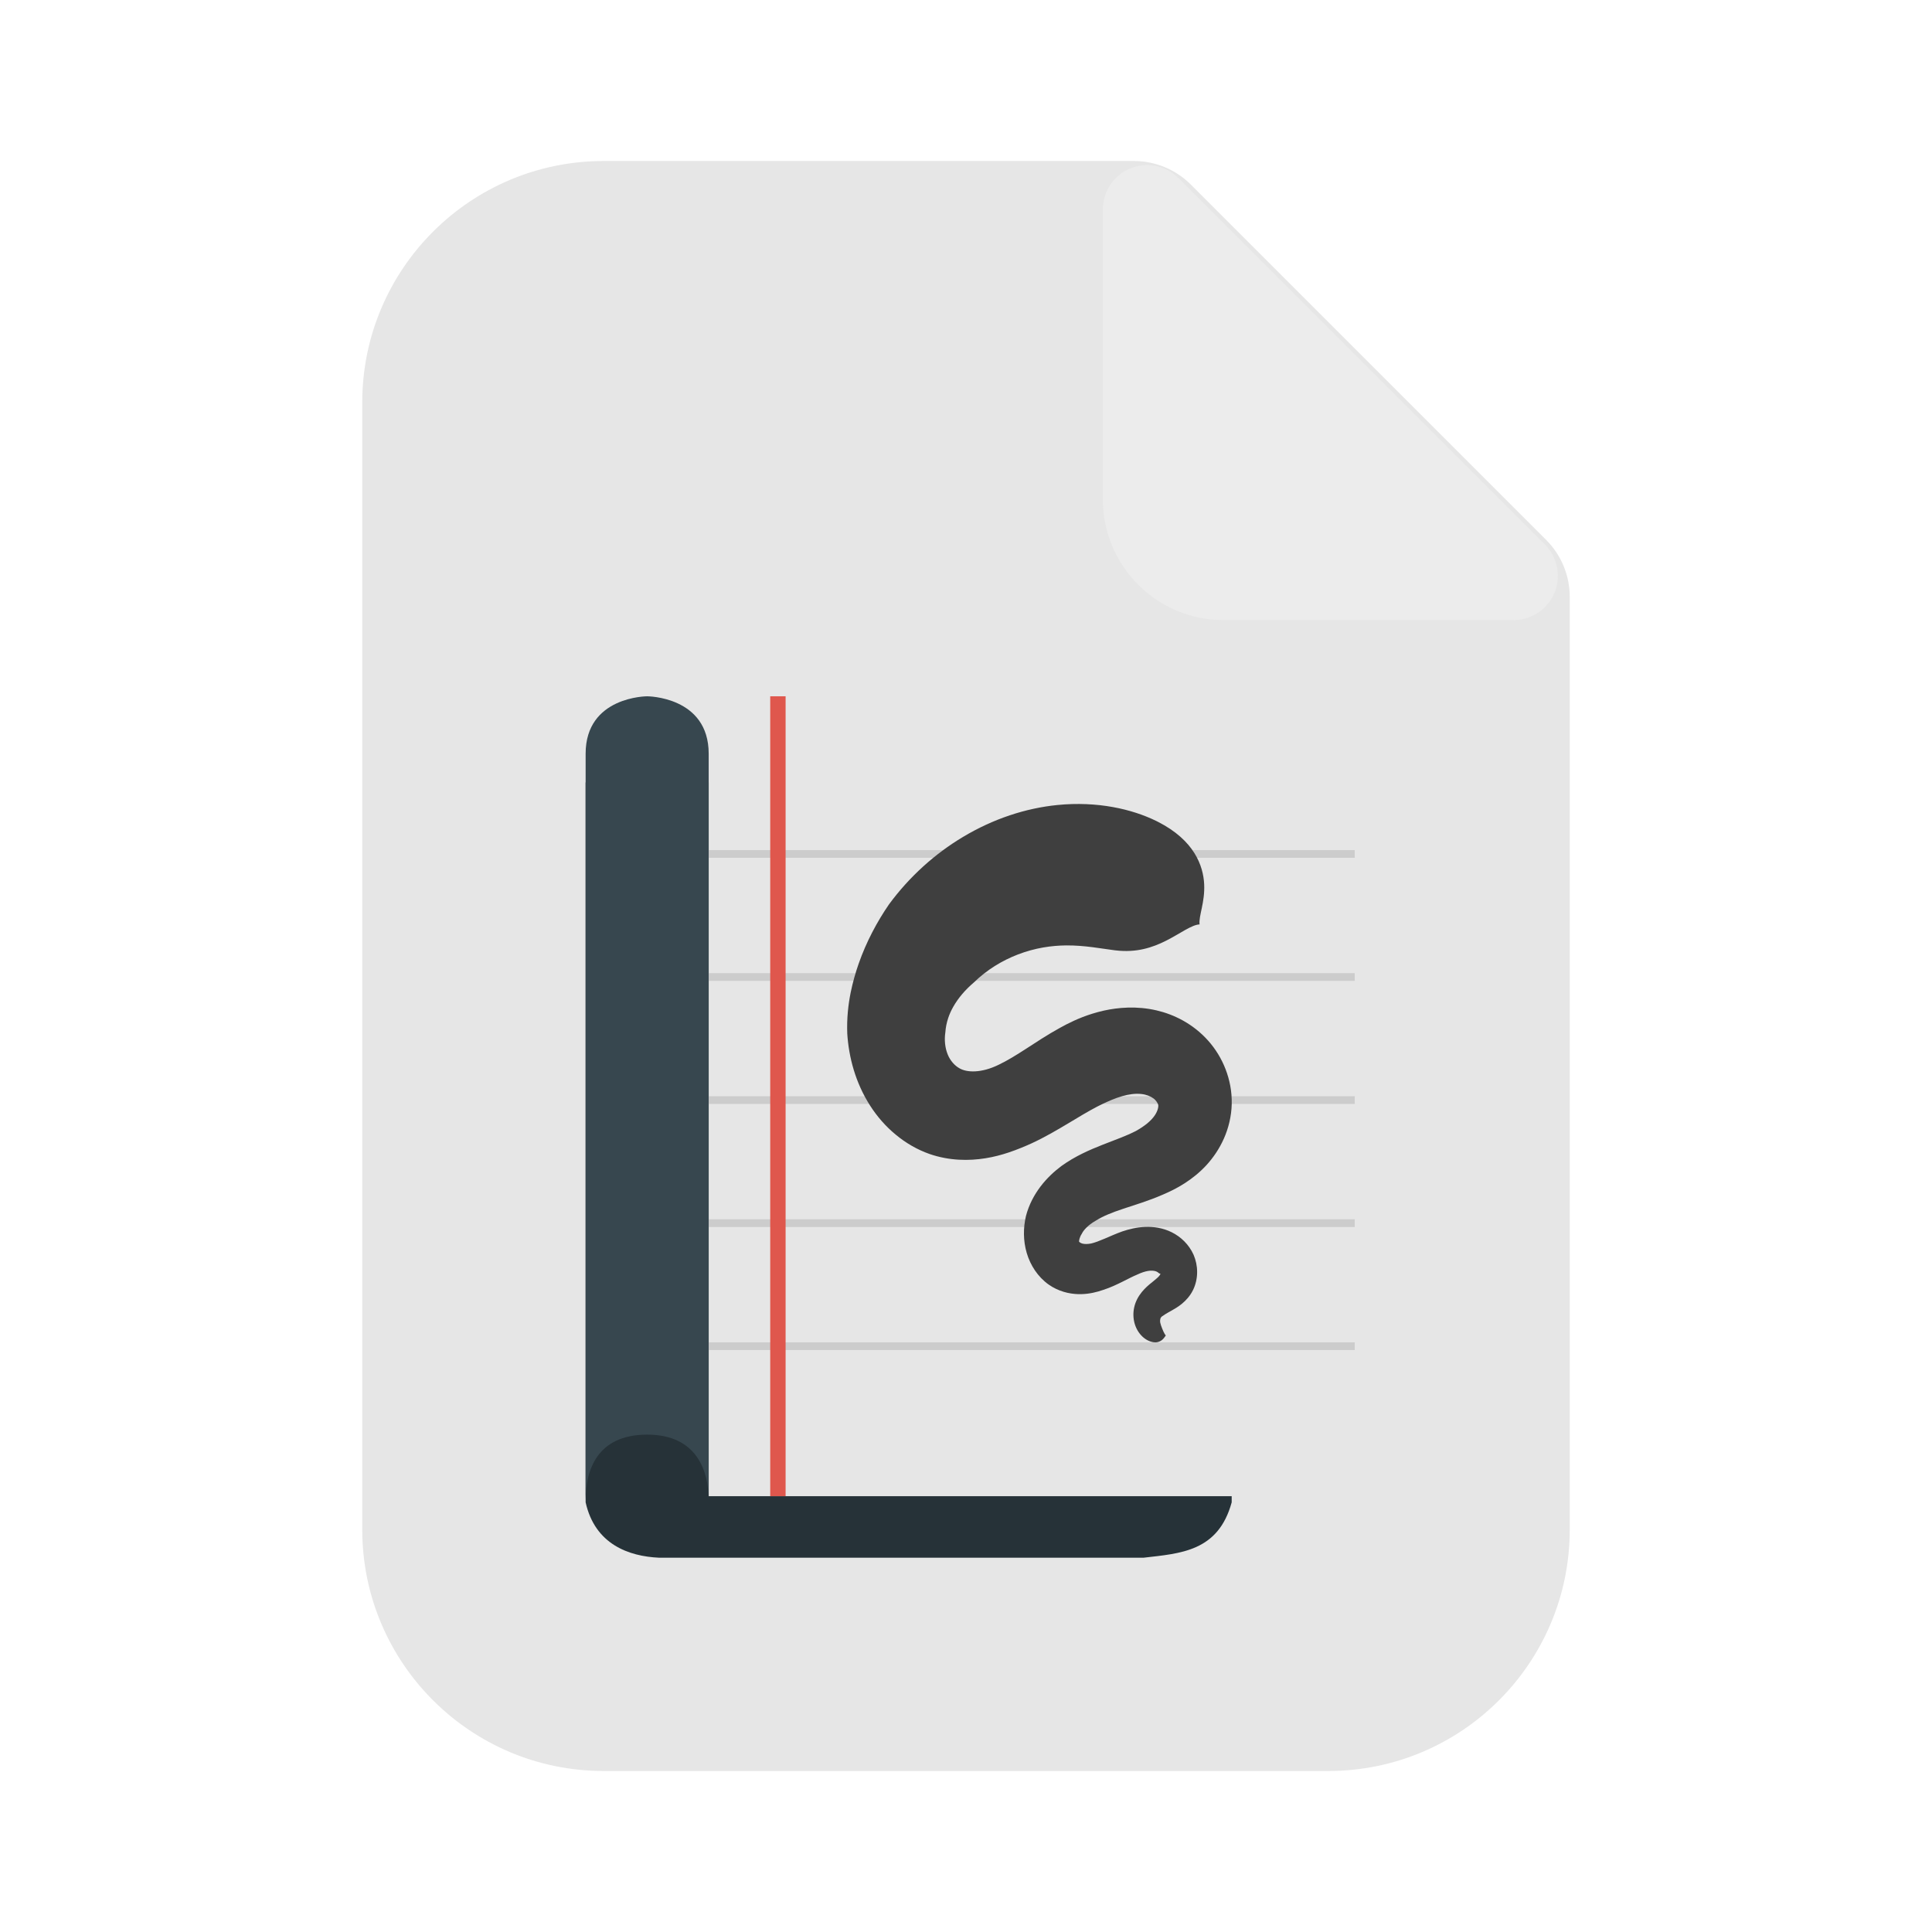
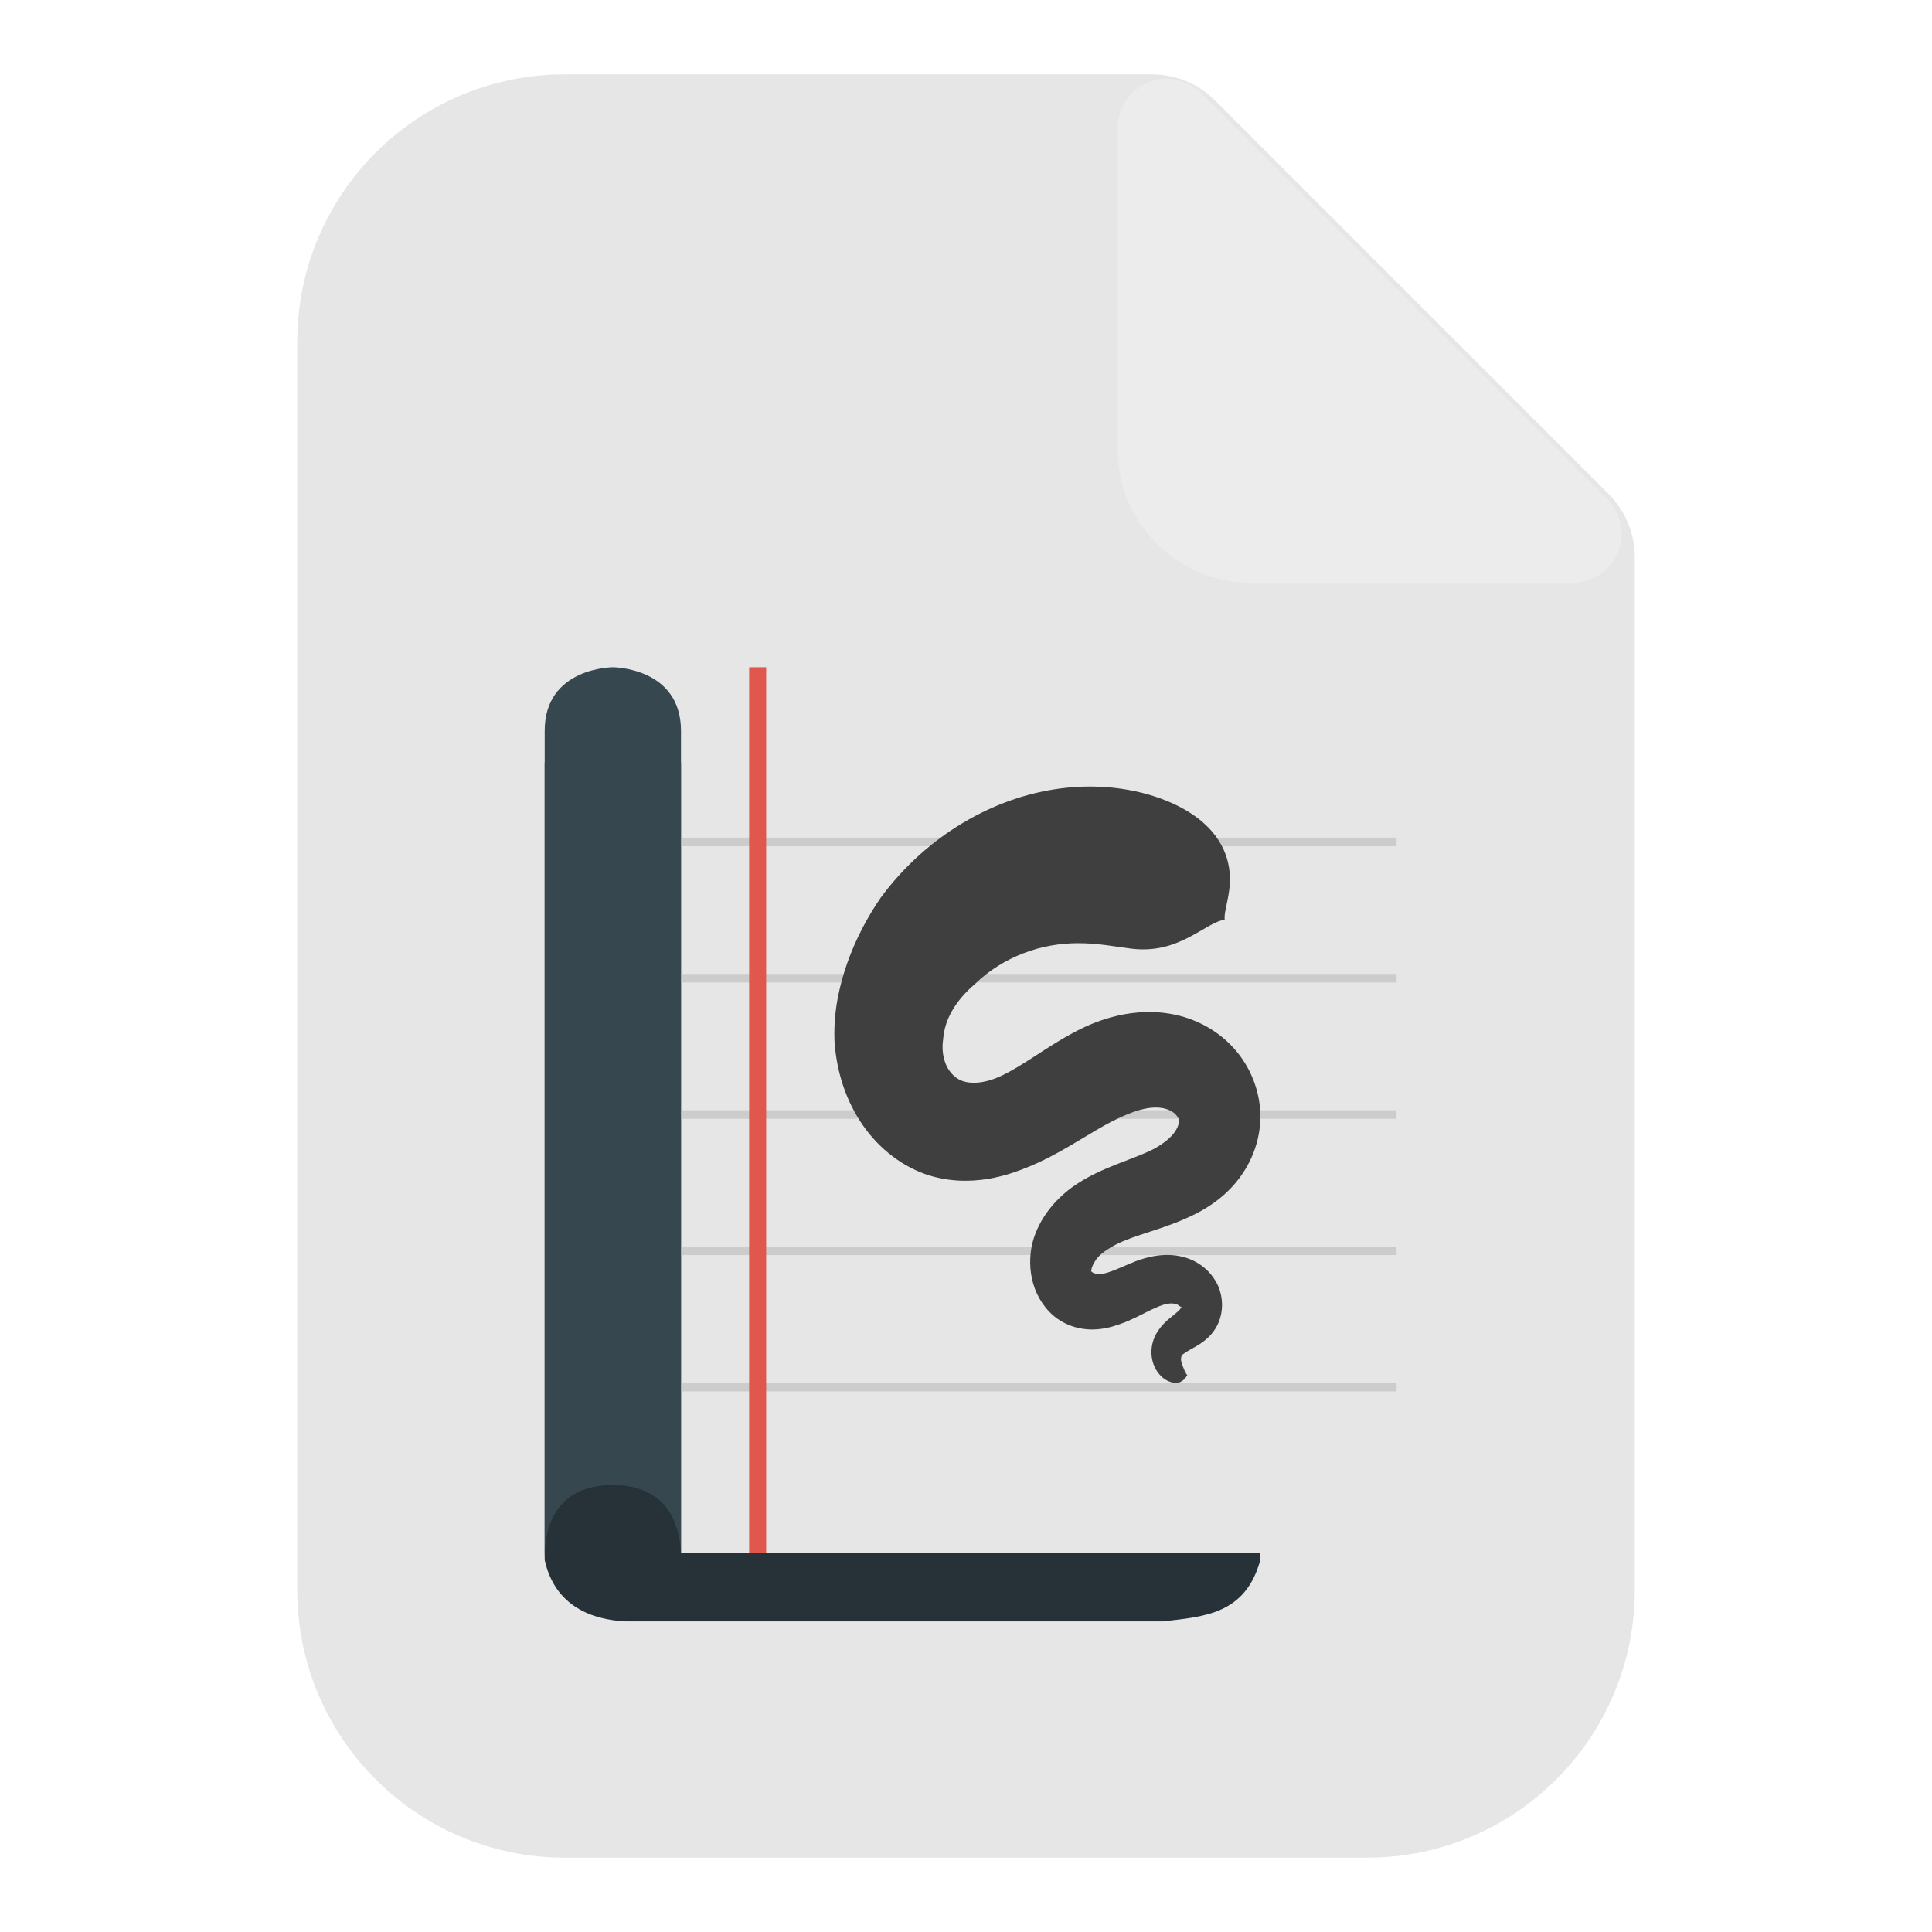
- <svg xmlns="http://www.w3.org/2000/svg" data-name="Layer 1" id="Layer_1" viewBox="0 0 24 24" version="1.1">
+ <svg xmlns="http://www.w3.org/2000/svg" data-name="Layer 1" id="Layer_1" viewBox="0 0 96 96" version="1.1" width="96" height="96">
  <defs id="defs293">
    <style id="style291">.cls-1{fill:#009688;}.cls-2{fill:#a7ffeb;}.cls-3{fill:#e0f2f1;}</style>
  </defs>
-   <path class="cls-1" d="m 16.5,22 h -9 a 3,3 0 0 1 -3,-3 V 5 a 3,3 0 0 1 3,-3 h 6.59 a 1,1 0 0 1 0.7,0.29 l 4.42,4.42 a 1,1 0 0 1 0.29,0.7 V 19 a 3,3 0 0 1 -3,3 z" id="path297" style="fill:#e6e6e6" />
-   <path class="cls-2" d="m 18.8,7.703 h -3.6 a 1.5,1.5 0 0 1 -1.5,-1.5 v -3.6 a 0.55,0.55 0 0 1 0.94,-0.39 l 4.55,4.55 a 0.55,0.55 0 0 1 -0.39,0.94 z" id="path299" style="fill:#ececec" />
-   <text x="10.665" y="12.441" id="7fb48d028a00LABEL label text" style="font-size:2.322px;font-family:Monaco;fill:#000000;stroke-width:0" transform="scale(0.9991841,1.000817)" />
-   <g transform="matrix(0.1910855,0,0,0.1910855,5.937285,7.885263)" id="g5">
-     <path d="M 7,56.4 V 9.6 h 37.227 c 4.935,1.337 4.476,2.937 4.773,4.5 v 42.3 c -0.877,3.214 -3.346,3.321 -5.727,3.6 h -31.5 C 9.811,59.911 7.608,59.136 7,56.4 Z" fill="#263238" id="path1" />
-     <path d="m 15,7.714 v 48.286 h 37.227 c 4.935,-1.379 4.476,-3.03 4.773,-4.643 V 7.714 C 56.122,4.398 53.654,4.288 51.272,4 h -31.5 c -1.961,0.092 -4.164,0.892 -4.773,3.714 z" fill="#e6e6e6" id="path2" />
-     <path d="m 15,14 v 0.5 H 57 V 14 Z m 0,8 v 0.5 H 57 V 22 Z m 0,8 v 0.5 H 57 V 30 Z m 0,8 v 0.5 H 57 V 38 Z m 0,8 v 0.5 H 57 V 46 Z" fill="#cccccc" id="path3" />
-     <rect x="19" y="4" width="1" height="52" fill="#df574d" id="rect3" />
-     <path d="m 15,7.733 v 48.533 c 0,-1.822 -0.709,-4.267 -4,-4.267 -3.291,0 -4,2.356 -4,4.267 V 7.733 C 7,4 11,4 11,4 c 0,0 4,0 4,3.733 z" fill="#37474f" id="path4" />
-     <path d="m 46.912,18.832 c -0.068,-0.552 0.356,-1.426 0.299,-2.616 -0.059,-1.192 -0.636,-2.852 -3.007,-4.057 -0.042,-0.021 -0.084,-0.043 -0.128,-0.064 -1.542,-0.752 -3.79,-1.29 -6.412,-1.027 -2.037,0.205 -4.153,0.885 -6.148,2.085 -1.795,1.075 -3.449,2.548 -4.791,4.369 -0.788,1.145 -1.476,2.441 -1.968,3.84 -0.213,0.605 -0.389,1.23 -0.521,1.87 -0.171,0.831 -0.264,1.74 -0.227,2.699 0.097,1.521 0.526,3.183 1.485,4.679 0.453,0.709 1.016,1.353 1.667,1.889 0.647,0.537 1.388,0.971 2.197,1.256 1.296,0.448 2.571,0.448 3.625,0.279 0.559,-0.089 1.073,-0.227 1.526,-0.38 0.559,-0.188 1.073,-0.405 1.478,-0.589 0.884,-0.409 1.713,-0.899 2.373,-1.294 0.66,-0.395 1.307,-0.792 1.929,-1.114 0.37,-0.186 0.81,-0.393 1.245,-0.55 0.116,-0.041 0.231,-0.079 0.347,-0.112 0.433,-0.126 0.86,-0.182 1.24,-0.141 0.325,0.033 0.6,0.145 0.785,0.283 0.079,0.052 0.147,0.126 0.204,0.203 0.05,0.072 0.083,0.14 0.101,0.176 0.02,0.046 0.031,0.141 -0.004,0.279 -0.033,0.14 -0.105,0.3 -0.215,0.461 -0.114,0.165 -0.271,0.335 -0.484,0.512 -0.209,0.171 -0.458,0.337 -0.748,0.498 -0.636,0.324 -1.269,0.541 -2.158,0.891 -0.807,0.318 -1.77,0.729 -2.672,1.38 -0.473,0.353 -0.946,0.792 -1.353,1.325 -0.405,0.533 -0.757,1.176 -0.953,1.93 -0.176,0.754 -0.185,1.591 0.051,2.395 0.119,0.409 0.303,0.796 0.537,1.141 0.238,0.349 0.537,0.665 0.891,0.916 0.629,0.442 1.322,0.605 1.922,0.622 h 0.204 c 0.508,-0.014 0.992,-0.124 1.434,-0.281 0.462,-0.149 0.88,-0.351 1.24,-0.529 0.367,-0.184 0.649,-0.333 0.944,-0.457 0.27,-0.126 0.504,-0.207 0.717,-0.242 0.202,-0.033 0.367,-0.017 0.486,0.017 0.053,0.016 0.101,0.041 0.139,0.066 0.037,0.025 0.062,0.048 0.075,0.06 0.02,0.01 0.039,0.025 0.051,0.029 0.015,0 0.028,0.008 0.046,0.004 0.017,-0.004 0,0.058 -0.066,0.14 -0.077,0.095 -0.189,0.19 -0.361,0.331 -0.167,0.134 -0.394,0.31 -0.601,0.527 -0.229,0.238 -0.453,0.541 -0.59,0.915 -0.138,0.378 -0.16,0.765 -0.103,1.106 0.066,0.397 0.24,0.723 0.442,0.953 0.271,0.314 0.587,0.448 0.82,0.484 0.057,0.008 0.11,0.012 0.16,0.01 0.414,-0.016 0.581,-0.351 0.655,-0.45 -0.103,-0.103 -0.207,-0.366 -0.29,-0.591 -0.009,-0.025 -0.018,-0.048 -0.026,-0.074 -0.033,-0.099 -0.062,-0.207 -0.055,-0.304 0.004,-0.07 0.02,-0.143 0.051,-0.19 0.026,-0.041 0.062,-0.078 0.095,-0.091 0.033,-0.016 0.088,-0.062 0.187,-0.126 0.123,-0.078 0.209,-0.122 0.427,-0.246 0.171,-0.095 0.424,-0.242 0.666,-0.442 0.242,-0.2 0.521,-0.49 0.719,-0.895 0.176,-0.362 0.262,-0.763 0.262,-1.159 0.002,-0.395 -0.083,-0.779 -0.229,-1.122 -0.154,-0.345 -0.367,-0.639 -0.609,-0.882 -0.244,-0.244 -0.521,-0.438 -0.81,-0.583 -0.581,-0.289 -1.194,-0.37 -1.731,-0.349 -0.556,0.021 -1.065,0.153 -1.485,0.293 -0.414,0.147 -0.843,0.341 -1.148,0.471 -0.35,0.149 -0.62,0.252 -0.875,0.314 -0.24,0.045 -0.422,0.041 -0.554,0.01 -0.017,-0.004 -0.033,-0.008 -0.05,-0.014 -0.134,-0.045 -0.207,-0.122 -0.187,-0.161 0.011,-0.016 0.013,-0.035 0.017,-0.068 0.004,-0.031 0.007,-0.066 0.022,-0.097 0.022,-0.066 0.059,-0.18 0.134,-0.287 0.055,-0.118 0.147,-0.252 0.297,-0.403 0.154,-0.155 0.356,-0.312 0.598,-0.451 0.488,-0.31 1.069,-0.541 1.823,-0.791 0.697,-0.233 1.652,-0.517 2.53,-0.903 0.473,-0.198 0.964,-0.44 1.441,-0.746 0.488,-0.312 0.97,-0.696 1.41,-1.17 0.457,-0.496 0.853,-1.081 1.144,-1.736 0.299,-0.674 0.493,-1.44 0.512,-2.259 0.018,-0.808 -0.138,-1.571 -0.398,-2.246 -0.268,-0.699 -0.658,-1.327 -1.124,-1.852 -0.987,-1.112 -2.235,-1.717 -3.357,-1.978 -1.3,-0.304 -2.519,-0.192 -3.456,0.017 -0.26,0.06 -0.506,0.126 -0.735,0.198 -0.865,0.269 -1.584,0.632 -2.088,0.913 -0.82,0.448 -1.636,0.992 -2.191,1.351 -0.645,0.417 -1.223,0.777 -1.802,1.054 -0.259,0.126 -0.541,0.238 -0.834,0.316 -0.235,0.06 -0.464,0.101 -0.689,0.112 -0.431,0.023 -0.794,-0.058 -1.04,-0.207 -0.143,-0.081 -0.29,-0.2 -0.424,-0.355 -0.134,-0.157 -0.248,-0.339 -0.325,-0.533 -0.176,-0.43 -0.231,-0.951 -0.154,-1.446 0.02,-0.308 0.084,-0.618 0.185,-0.926 0.079,-0.238 0.187,-0.481 0.325,-0.725 0.323,-0.574 0.79,-1.116 1.339,-1.583 0.853,-0.831 1.85,-1.432 2.862,-1.821 1.126,-0.434 2.204,-0.583 3.15,-0.591 1.21,-0.008 2.294,0.211 3.143,0.316 0.024,0.002 0.048,0.006 0.072,0.008 1.342,0.157 2.371,-0.174 3.284,-0.636 0.886,-0.446 1.678,-1.048 2.173,-1.052 z" fill="#3f3f3f" id="path5" />
+   <g id="g1" transform="matrix(4.430552,0,0,4.430552,-5.166629,-5.166629)">
+     <path class="cls-1" d="m 16.5,22 h -9 a 3,3 0 0 1 -3,-3 V 5 a 3,3 0 0 1 3,-3 h 6.59 a 1,1 0 0 1 0.7,0.29 l 4.42,4.42 a 1,1 0 0 1 0.29,0.7 V 19 a 3,3 0 0 1 -3,3 z" id="path297" style="fill:#e6e6e6" />
+     <path class="cls-2" d="m 18.8,7.703 h -3.6 a 1.5,1.5 0 0 1 -1.5,-1.5 v -3.6 a 0.55,0.55 0 0 1 0.94,-0.39 l 4.55,4.55 a 0.55,0.55 0 0 1 -0.39,0.94 z" id="path299" style="fill:#ececec" />
+     <text x="10.665" y="12.441" id="7fb48d028a00LABEL label text" style="font-size:2.322px;font-family:Monaco;fill:#000000;stroke-width:0" transform="scale(0.9991841,1.000817)" />
+     <g transform="matrix(0.1910855,0,0,0.1910855,5.937285,7.885263)" id="g5">
+       <path d="M 7,56.4 V 9.6 h 37.227 c 4.935,1.337 4.476,2.937 4.773,4.5 v 42.3 c -0.877,3.214 -3.346,3.321 -5.727,3.6 h -31.5 C 9.811,59.911 7.608,59.136 7,56.4 Z" fill="#263238" id="path1" />
+       <path d="m 15,7.714 v 48.286 h 37.227 c 4.935,-1.379 4.476,-3.03 4.773,-4.643 V 7.714 C 56.122,4.398 53.654,4.288 51.272,4 h -31.5 c -1.961,0.092 -4.164,0.892 -4.773,3.714 z" fill="#e6e6e6" id="path2" />
+       <path d="m 15,14 v 0.5 H 57 V 14 Z m 0,8 v 0.5 H 57 V 22 Z m 0,8 v 0.5 H 57 V 30 Z m 0,8 v 0.5 H 57 V 38 Z m 0,8 v 0.5 H 57 V 46 Z" fill="#cccccc" id="path3" />
+       <rect x="19" y="4" width="1" height="52" fill="#df574d" id="rect3" />
+       <path d="m 15,7.733 v 48.533 c 0,-1.822 -0.709,-4.267 -4,-4.267 -3.291,0 -4,2.356 -4,4.267 V 7.733 C 7,4 11,4 11,4 c 0,0 4,0 4,3.733 z" fill="#37474f" id="path4" />
+       <path d="m 46.912,18.832 c -0.068,-0.552 0.356,-1.426 0.299,-2.616 -0.059,-1.192 -0.636,-2.852 -3.007,-4.057 -0.042,-0.021 -0.084,-0.043 -0.128,-0.064 -1.542,-0.752 -3.79,-1.29 -6.412,-1.027 -2.037,0.205 -4.153,0.885 -6.148,2.085 -1.795,1.075 -3.449,2.548 -4.791,4.369 -0.788,1.145 -1.476,2.441 -1.968,3.84 -0.213,0.605 -0.389,1.23 -0.521,1.87 -0.171,0.831 -0.264,1.74 -0.227,2.699 0.097,1.521 0.526,3.183 1.485,4.679 0.453,0.709 1.016,1.353 1.667,1.889 0.647,0.537 1.388,0.971 2.197,1.256 1.296,0.448 2.571,0.448 3.625,0.279 0.559,-0.089 1.073,-0.227 1.526,-0.38 0.559,-0.188 1.073,-0.405 1.478,-0.589 0.884,-0.409 1.713,-0.899 2.373,-1.294 0.66,-0.395 1.307,-0.792 1.929,-1.114 0.37,-0.186 0.81,-0.393 1.245,-0.55 0.116,-0.041 0.231,-0.079 0.347,-0.112 0.433,-0.126 0.86,-0.182 1.24,-0.141 0.325,0.033 0.6,0.145 0.785,0.283 0.079,0.052 0.147,0.126 0.204,0.203 0.05,0.072 0.083,0.14 0.101,0.176 0.02,0.046 0.031,0.141 -0.004,0.279 -0.033,0.14 -0.105,0.3 -0.215,0.461 -0.114,0.165 -0.271,0.335 -0.484,0.512 -0.209,0.171 -0.458,0.337 -0.748,0.498 -0.636,0.324 -1.269,0.541 -2.158,0.891 -0.807,0.318 -1.77,0.729 -2.672,1.38 -0.473,0.353 -0.946,0.792 -1.353,1.325 -0.405,0.533 -0.757,1.176 -0.953,1.93 -0.176,0.754 -0.185,1.591 0.051,2.395 0.119,0.409 0.303,0.796 0.537,1.141 0.238,0.349 0.537,0.665 0.891,0.916 0.629,0.442 1.322,0.605 1.922,0.622 h 0.204 c 0.508,-0.014 0.992,-0.124 1.434,-0.281 0.462,-0.149 0.88,-0.351 1.24,-0.529 0.367,-0.184 0.649,-0.333 0.944,-0.457 0.27,-0.126 0.504,-0.207 0.717,-0.242 0.202,-0.033 0.367,-0.017 0.486,0.017 0.053,0.016 0.101,0.041 0.139,0.066 0.037,0.025 0.062,0.048 0.075,0.06 0.02,0.01 0.039,0.025 0.051,0.029 0.015,0 0.028,0.008 0.046,0.004 0.017,-0.004 0,0.058 -0.066,0.14 -0.077,0.095 -0.189,0.19 -0.361,0.331 -0.167,0.134 -0.394,0.31 -0.601,0.527 -0.229,0.238 -0.453,0.541 -0.59,0.915 -0.138,0.378 -0.16,0.765 -0.103,1.106 0.066,0.397 0.24,0.723 0.442,0.953 0.271,0.314 0.587,0.448 0.82,0.484 0.057,0.008 0.11,0.012 0.16,0.01 0.414,-0.016 0.581,-0.351 0.655,-0.45 -0.103,-0.103 -0.207,-0.366 -0.29,-0.591 -0.009,-0.025 -0.018,-0.048 -0.026,-0.074 -0.033,-0.099 -0.062,-0.207 -0.055,-0.304 0.004,-0.07 0.02,-0.143 0.051,-0.19 0.026,-0.041 0.062,-0.078 0.095,-0.091 0.033,-0.016 0.088,-0.062 0.187,-0.126 0.123,-0.078 0.209,-0.122 0.427,-0.246 0.171,-0.095 0.424,-0.242 0.666,-0.442 0.242,-0.2 0.521,-0.49 0.719,-0.895 0.176,-0.362 0.262,-0.763 0.262,-1.159 0.002,-0.395 -0.083,-0.779 -0.229,-1.122 -0.154,-0.345 -0.367,-0.639 -0.609,-0.882 -0.244,-0.244 -0.521,-0.438 -0.81,-0.583 -0.581,-0.289 -1.194,-0.37 -1.731,-0.349 -0.556,0.021 -1.065,0.153 -1.485,0.293 -0.414,0.147 -0.843,0.341 -1.148,0.471 -0.35,0.149 -0.62,0.252 -0.875,0.314 -0.24,0.045 -0.422,0.041 -0.554,0.01 -0.017,-0.004 -0.033,-0.008 -0.05,-0.014 -0.134,-0.045 -0.207,-0.122 -0.187,-0.161 0.011,-0.016 0.013,-0.035 0.017,-0.068 0.004,-0.031 0.007,-0.066 0.022,-0.097 0.022,-0.066 0.059,-0.18 0.134,-0.287 0.055,-0.118 0.147,-0.252 0.297,-0.403 0.154,-0.155 0.356,-0.312 0.598,-0.451 0.488,-0.31 1.069,-0.541 1.823,-0.791 0.697,-0.233 1.652,-0.517 2.53,-0.903 0.473,-0.198 0.964,-0.44 1.441,-0.746 0.488,-0.312 0.97,-0.696 1.41,-1.17 0.457,-0.496 0.853,-1.081 1.144,-1.736 0.299,-0.674 0.493,-1.44 0.512,-2.259 0.018,-0.808 -0.138,-1.571 -0.398,-2.246 -0.268,-0.699 -0.658,-1.327 -1.124,-1.852 -0.987,-1.112 -2.235,-1.717 -3.357,-1.978 -1.3,-0.304 -2.519,-0.192 -3.456,0.017 -0.26,0.06 -0.506,0.126 -0.735,0.198 -0.865,0.269 -1.584,0.632 -2.088,0.913 -0.82,0.448 -1.636,0.992 -2.191,1.351 -0.645,0.417 -1.223,0.777 -1.802,1.054 -0.259,0.126 -0.541,0.238 -0.834,0.316 -0.235,0.06 -0.464,0.101 -0.689,0.112 -0.431,0.023 -0.794,-0.058 -1.04,-0.207 -0.143,-0.081 -0.29,-0.2 -0.424,-0.355 -0.134,-0.157 -0.248,-0.339 -0.325,-0.533 -0.176,-0.43 -0.231,-0.951 -0.154,-1.446 0.02,-0.308 0.084,-0.618 0.185,-0.926 0.079,-0.238 0.187,-0.481 0.325,-0.725 0.323,-0.574 0.79,-1.116 1.339,-1.583 0.853,-0.831 1.85,-1.432 2.862,-1.821 1.126,-0.434 2.204,-0.583 3.15,-0.591 1.21,-0.008 2.294,0.211 3.143,0.316 0.024,0.002 0.048,0.006 0.072,0.008 1.342,0.157 2.371,-0.174 3.284,-0.636 0.886,-0.446 1.678,-1.048 2.173,-1.052 z" fill="#3f3f3f" id="path5" />
+     </g>
  </g>
</svg>
